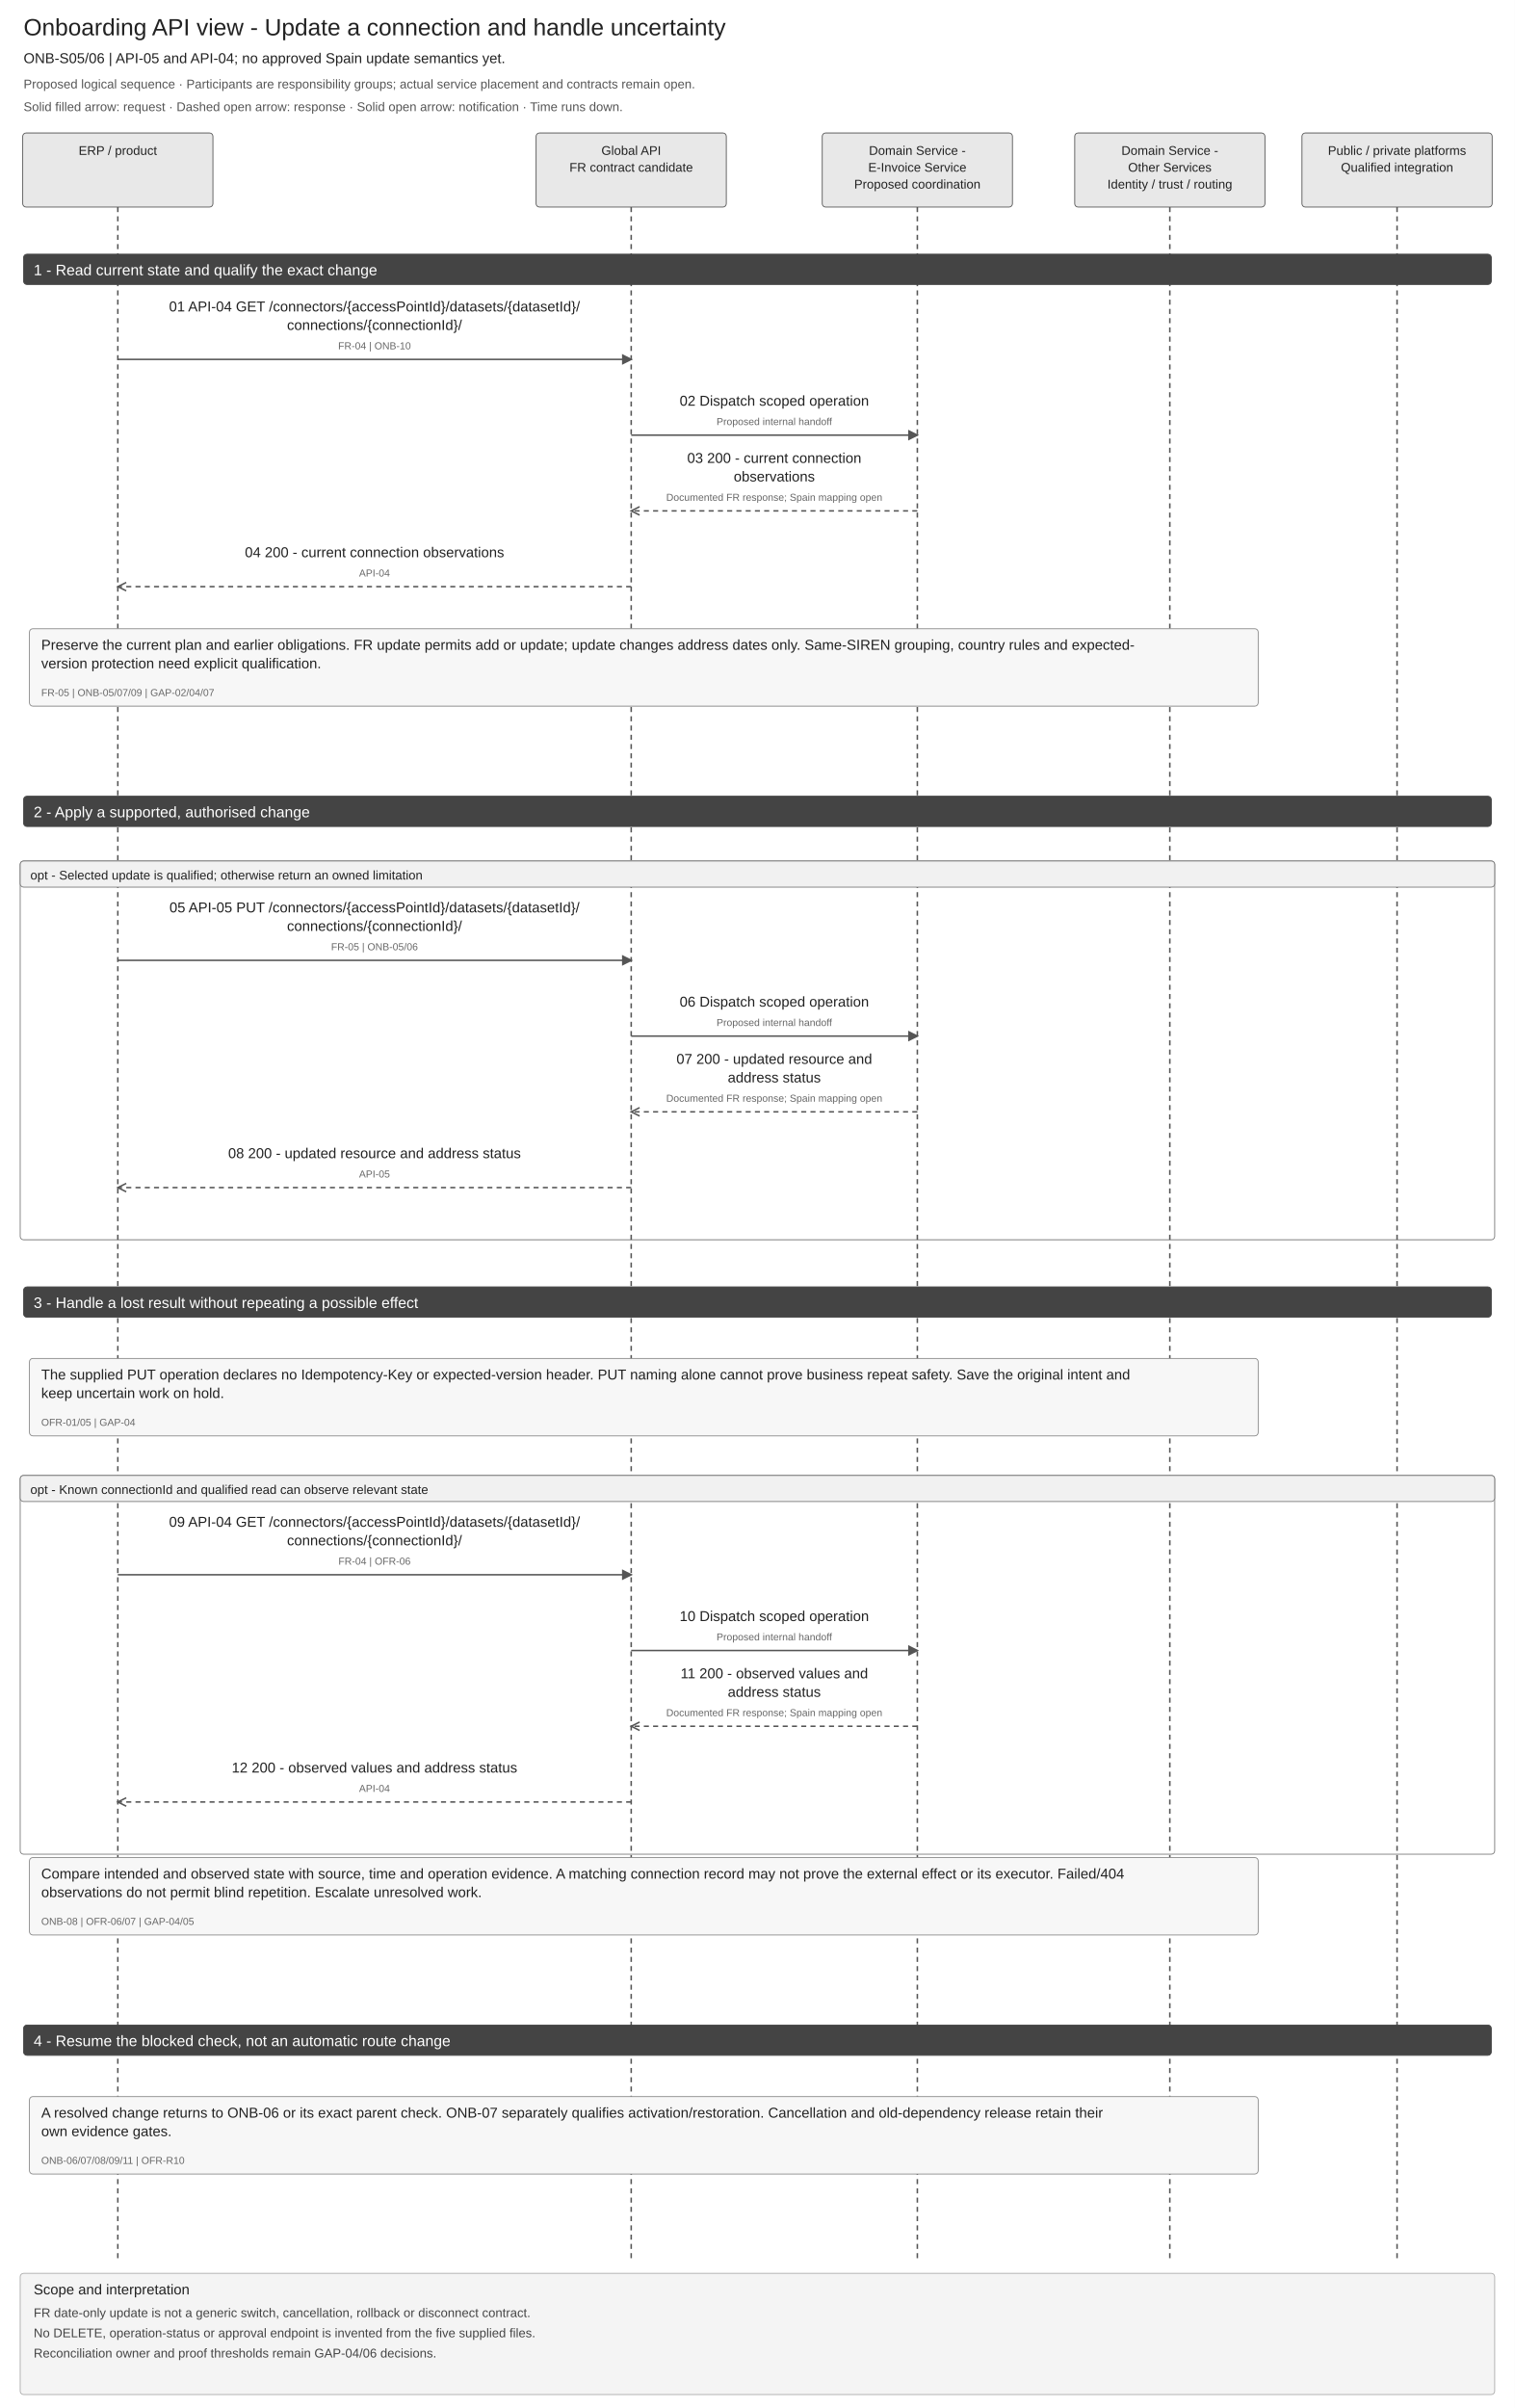
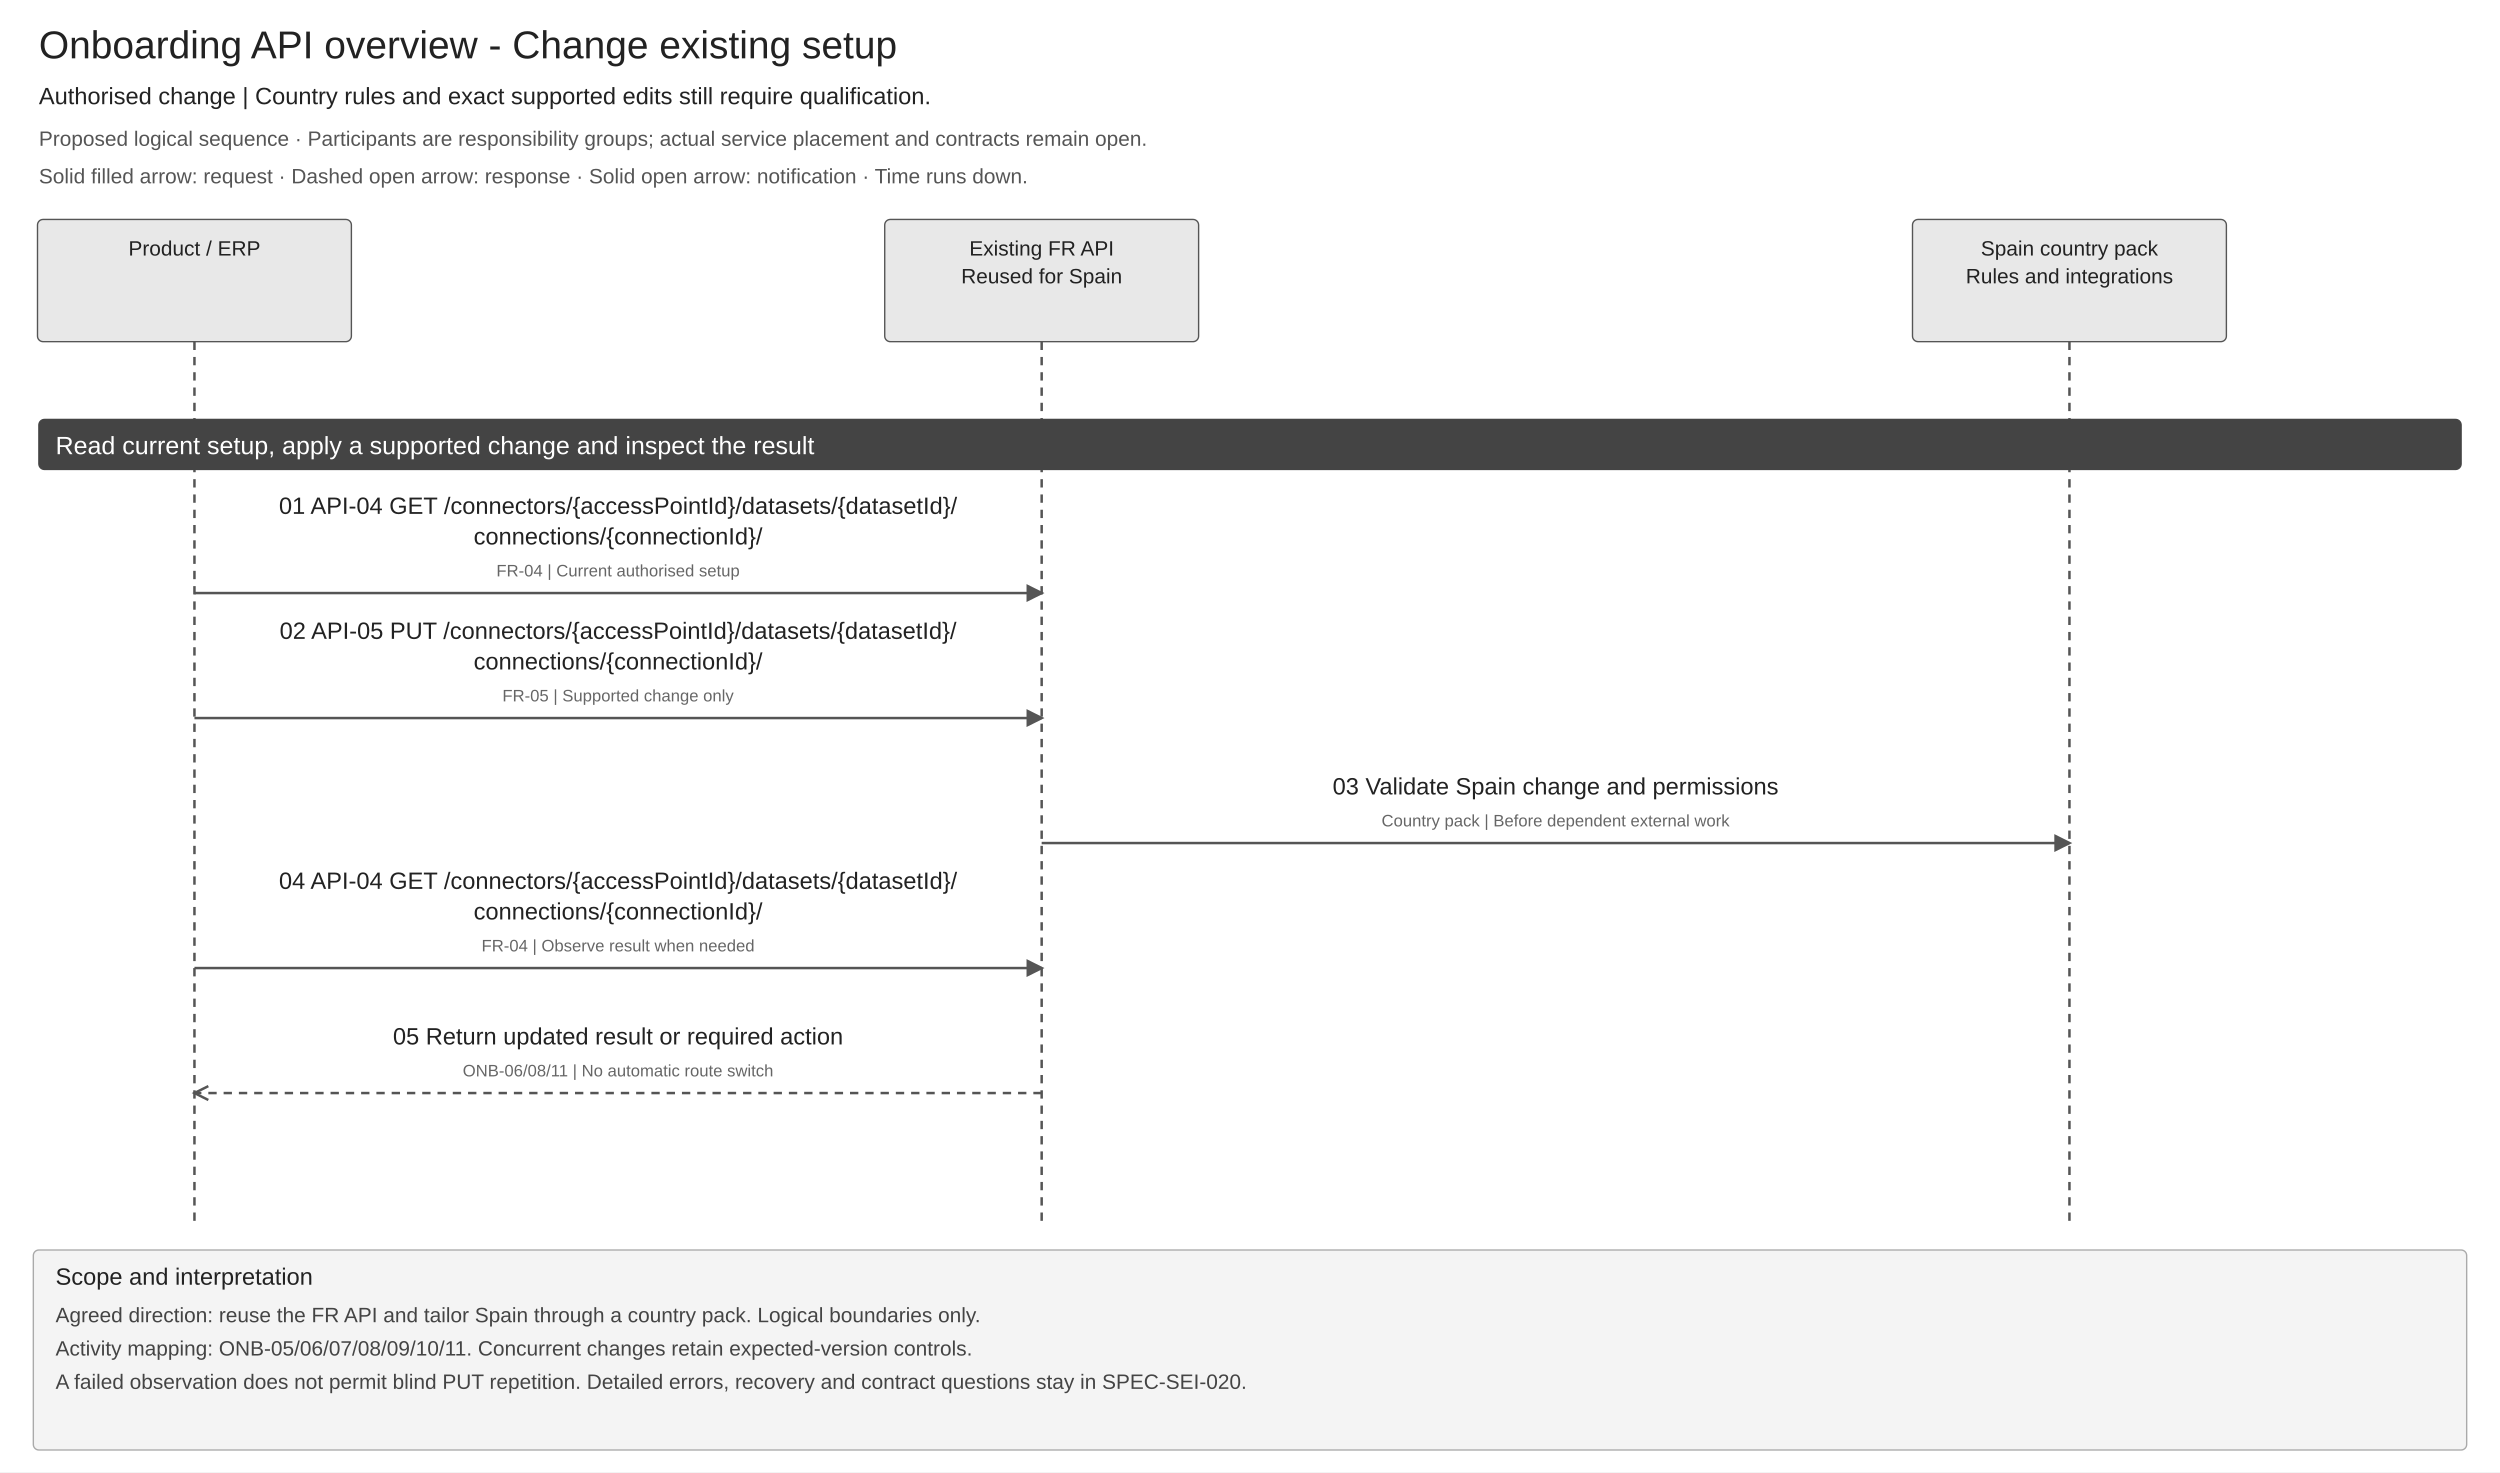
- <svg xmlns="http://www.w3.org/2000/svg" width="1800" height="2861" viewBox="0 0 1800 2861" role="img" aria-label="Onboarding API view - Update a connection and handle uncertainty">
-   <rect width="1800" height="2861" fill="white" />
-   <text x="28" y="42" font-family="Arial, sans-serif" font-size="28" fill="#222222" text-anchor="start">Onboarding API view - Update a connection and handle uncertainty</text>
-   <text x="28" y="75" font-family="Arial, sans-serif" font-size="17" fill="#222222" text-anchor="start">ONB-S05/06 | API-05 and API-04; no approved Spain update semantics yet.</text>
+ <svg xmlns="http://www.w3.org/2000/svg" width="1800" height="1060" viewBox="0 0 1800 1060" role="img" aria-label="Onboarding API overview - Change existing setup">
+   <rect width="1800" height="1060" fill="white" />
+   <text x="28" y="42" font-family="Arial, sans-serif" font-size="28" fill="#222222" text-anchor="start">Onboarding API overview - Change existing setup</text>
+   <text x="28" y="75" font-family="Arial, sans-serif" font-size="17" fill="#222222" text-anchor="start">Authorised change | Country rules and exact supported edits still require qualification.</text>
  <text x="28" y="105" font-family="Arial, sans-serif" font-size="15" fill="#555555" text-anchor="start">Proposed logical sequence · Participants are responsibility groups; actual service placement and contracts remain open.</text>
  <text x="28" y="132" font-family="Arial, sans-serif" font-size="15" fill="#555555" text-anchor="start">Solid filled arrow: request · Dashed open arrow: response · Solid open arrow: notification · Time runs down.</text>
-   <rect x="24" y="1023" width="1752" height="450" fill="none" stroke="#777777" rx="4" />
-   <rect x="24" y="1753" width="1752" height="450" fill="none" stroke="#777777" rx="4" />
-   <path d="M 140,246 L 140,2683" fill="none" stroke="#555555" stroke-width="1.8" stroke-dasharray="6 5" />
+   <path d="M 140,246 L 140,882" fill="none" stroke="#555555" stroke-width="1.8" stroke-dasharray="6 5" />
  <rect x="27" y="158" width="226" height="88" fill="#e8e8e8" stroke="#555555" rx="4" />
-   <text x="140" y="184" font-family="Arial, sans-serif" font-size="15" fill="#222222" text-anchor="middle">ERP / product</text>
-   <path d="M 750,246 L 750,2683" fill="none" stroke="#555555" stroke-width="1.8" stroke-dasharray="6 5" />
+   <text x="140" y="184" font-family="Arial, sans-serif" font-size="15" fill="#222222" text-anchor="middle">Product / ERP</text>
+   <path d="M 750,246 L 750,882" fill="none" stroke="#555555" stroke-width="1.8" stroke-dasharray="6 5" />
  <rect x="637" y="158" width="226" height="88" fill="#e8e8e8" stroke="#555555" rx="4" />
-   <text x="750" y="184" font-family="Arial, sans-serif" font-size="15" fill="#222222" text-anchor="middle">Global API</text>
-   <text x="750" y="204" font-family="Arial, sans-serif" font-size="15" fill="#222222" text-anchor="middle">FR contract candidate</text>
-   <path d="M 1090,246 L 1090,2683" fill="none" stroke="#555555" stroke-width="1.8" stroke-dasharray="6 5" />
-   <rect x="977" y="158" width="226" height="88" fill="#e8e8e8" stroke="#555555" rx="4" />
-   <text x="1090" y="184" font-family="Arial, sans-serif" font-size="15" fill="#222222" text-anchor="middle">Domain Service -</text>
-   <text x="1090" y="204" font-family="Arial, sans-serif" font-size="15" fill="#222222" text-anchor="middle">E-Invoice Service</text>
-   <text x="1090" y="224" font-family="Arial, sans-serif" font-size="15" fill="#222222" text-anchor="middle">Proposed coordination</text>
-   <path d="M 1390,246 L 1390,2683" fill="none" stroke="#555555" stroke-width="1.8" stroke-dasharray="6 5" />
-   <rect x="1277" y="158" width="226" height="88" fill="#e8e8e8" stroke="#555555" rx="4" />
-   <text x="1390" y="184" font-family="Arial, sans-serif" font-size="15" fill="#222222" text-anchor="middle">Domain Service -</text>
-   <text x="1390" y="204" font-family="Arial, sans-serif" font-size="15" fill="#222222" text-anchor="middle">Other Services</text>
-   <text x="1390" y="224" font-family="Arial, sans-serif" font-size="15" fill="#222222" text-anchor="middle">Identity / trust / routing</text>
-   <path d="M 1660,246 L 1660,2683" fill="none" stroke="#555555" stroke-width="1.8" stroke-dasharray="6 5" />
-   <rect x="1547" y="158" width="226" height="88" fill="#e8e8e8" stroke="#555555" rx="4" />
-   <text x="1660" y="184" font-family="Arial, sans-serif" font-size="15" fill="#222222" text-anchor="middle">Public / private platforms</text>
-   <text x="1660" y="204" font-family="Arial, sans-serif" font-size="15" fill="#222222" text-anchor="middle">Qualified integration</text>
-   <rect x="24" y="1023" width="1752" height="31" fill="#f1f1f1" stroke="#777777" rx="4" />
-   <text x="36" y="1045" font-family="Arial, sans-serif" font-size="15" fill="#222222" text-anchor="start">opt - Selected update is qualified; otherwise return an owned limitation</text>
-   <rect x="24" y="1753" width="1752" height="31" fill="#f1f1f1" stroke="#777777" rx="4" />
-   <text x="36" y="1775" font-family="Arial, sans-serif" font-size="15" fill="#222222" text-anchor="start">opt - Known connectionId and qualified read can observe relevant state</text>
+   <text x="750" y="184" font-family="Arial, sans-serif" font-size="15" fill="#222222" text-anchor="middle">Existing FR API</text>
+   <text x="750" y="204" font-family="Arial, sans-serif" font-size="15" fill="#222222" text-anchor="middle">Reused for Spain</text>
+   <path d="M 1490,246 L 1490,882" fill="none" stroke="#555555" stroke-width="1.8" stroke-dasharray="6 5" />
+   <rect x="1377" y="158" width="226" height="88" fill="#e8e8e8" stroke="#555555" rx="4" />
+   <text x="1490" y="184" font-family="Arial, sans-serif" font-size="15" fill="#222222" text-anchor="middle">Spain country pack</text>
+   <text x="1490" y="204" font-family="Arial, sans-serif" font-size="15" fill="#222222" text-anchor="middle">Rules and integrations</text>
  <rect x="28" y="302" width="1744" height="36" fill="#444444" stroke="#444444" rx="4" />
-   <text x="40" y="327" font-family="Arial, sans-serif" font-size="18" fill="#ffffff" text-anchor="start">1 - Read current state and qualify the exact change</text>
-   <rect x="35" y="747" width="1460" height="92" fill="#f7f7f7" stroke="#888888" rx="4" />
-   <text x="49" y="772" font-family="Arial, sans-serif" font-size="17" fill="#222222" text-anchor="start">Preserve the current plan and earlier obligations. FR update permits add or update; update changes address dates only. Same-SIREN grouping, country rules and expected-</text>
-   <text x="49" y="794" font-family="Arial, sans-serif" font-size="17" fill="#222222" text-anchor="start">version protection need explicit qualification.</text>
-   <text x="49" y="827" font-family="Arial, sans-serif" font-size="12" fill="#666666" text-anchor="start">FR-05 | ONB-05/07/09 | GAP-02/04/07</text>
-   <rect x="28" y="946" width="1744" height="36" fill="#444444" stroke="#444444" rx="4" />
-   <text x="40" y="971" font-family="Arial, sans-serif" font-size="18" fill="#ffffff" text-anchor="start">2 - Apply a supported, authorised change</text>
-   <rect x="28" y="1529" width="1744" height="36" fill="#444444" stroke="#444444" rx="4" />
-   <text x="40" y="1554" font-family="Arial, sans-serif" font-size="18" fill="#ffffff" text-anchor="start">3 - Handle a lost result without repeating a possible effect</text>
-   <rect x="35" y="1614" width="1460" height="92" fill="#f7f7f7" stroke="#888888" rx="4" />
-   <text x="49" y="1639" font-family="Arial, sans-serif" font-size="17" fill="#222222" text-anchor="start">The supplied PUT operation declares no Idempotency-Key or expected-version header. PUT naming alone cannot prove business repeat safety. Save the original intent and</text>
-   <text x="49" y="1661" font-family="Arial, sans-serif" font-size="17" fill="#222222" text-anchor="start">keep uncertain work on hold.</text>
-   <text x="49" y="1694" font-family="Arial, sans-serif" font-size="12" fill="#666666" text-anchor="start">OFR-01/05 | GAP-04</text>
-   <rect x="35" y="2207" width="1460" height="92" fill="#f7f7f7" stroke="#888888" rx="4" />
-   <text x="49" y="2232" font-family="Arial, sans-serif" font-size="17" fill="#222222" text-anchor="start">Compare intended and observed state with source, time and operation evidence. A matching connection record may not prove the external effect or its executor. Failed/404</text>
-   <text x="49" y="2254" font-family="Arial, sans-serif" font-size="17" fill="#222222" text-anchor="start">observations do not permit blind repetition. Escalate unresolved work.</text>
-   <text x="49" y="2287" font-family="Arial, sans-serif" font-size="12" fill="#666666" text-anchor="start">ONB-08 | OFR-06/07 | GAP-04/05</text>
-   <rect x="28" y="2406" width="1744" height="36" fill="#444444" stroke="#444444" rx="4" />
-   <text x="40" y="2431" font-family="Arial, sans-serif" font-size="18" fill="#ffffff" text-anchor="start">4 - Resume the blocked check, not an automatic route change</text>
-   <rect x="35" y="2491" width="1460" height="92" fill="#f7f7f7" stroke="#888888" rx="4" />
-   <text x="49" y="2516" font-family="Arial, sans-serif" font-size="17" fill="#222222" text-anchor="start">A resolved change returns to ONB-06 or its exact parent check. ONB-07 separately qualifies activation/restoration. Cancellation and old-dependency release retain their</text>
-   <text x="49" y="2538" font-family="Arial, sans-serif" font-size="17" fill="#222222" text-anchor="start">own evidence gates.</text>
-   <text x="49" y="2571" font-family="Arial, sans-serif" font-size="12" fill="#666666" text-anchor="start">ONB-06/07/08/09/11 | OFR-R10</text>
+   <text x="40" y="327" font-family="Arial, sans-serif" font-size="18" fill="#ffffff" text-anchor="start">Read current setup, apply a supported change and inspect the result</text>
  <rect x="148" y="352" width="594" height="65" fill="white" stroke="none" rx="4" />
  <text x="445.0" y="370" font-family="Arial, sans-serif" font-size="17" fill="#222222" text-anchor="middle">01  API-04 GET /connectors/{accessPointId}/datasets/{datasetId}/</text>
  <text x="445.0" y="392" font-family="Arial, sans-serif" font-size="17" fill="#222222" text-anchor="middle">connections/{connectionId}/</text>
-   <text x="445.0" y="415" font-family="Arial, sans-serif" font-size="12" fill="#666666" text-anchor="middle">FR-04 | ONB-10</text>
+   <text x="445.0" y="415" font-family="Arial, sans-serif" font-size="12" fill="#666666" text-anchor="middle">FR-04 | Current authorised setup</text>
  <path d="M 140,427 L 750,427" fill="none" stroke="#555555" stroke-width="1.8" />
  <path d="M 740.0,422.0 L 750,427 L 740.0,432.0 Z" fill="#555555" stroke="#555555" stroke-width="1.8" />
-   <rect x="758" y="464" width="324" height="43" fill="white" stroke="none" rx="4" />
-   <text x="920.0" y="482" font-family="Arial, sans-serif" font-size="17" fill="#222222" text-anchor="middle">02  Dispatch scoped operation</text>
-   <text x="920.0" y="505" font-family="Arial, sans-serif" font-size="12" fill="#666666" text-anchor="middle">Proposed internal handoff</text>
-   <path d="M 750,517 L 1090,517" fill="none" stroke="#555555" stroke-width="1.8" />
-   <path d="M 1080.0,512.0 L 1090,517 L 1080.0,522.0 Z" fill="#555555" stroke="#555555" stroke-width="1.8" />
-   <rect x="758" y="532" width="324" height="65" fill="white" stroke="none" rx="4" />
-   <text x="920.0" y="550" font-family="Arial, sans-serif" font-size="17" fill="#222222" text-anchor="middle">03  200 - current connection</text>
-   <text x="920.0" y="572" font-family="Arial, sans-serif" font-size="17" fill="#222222" text-anchor="middle">observations</text>
-   <text x="920.0" y="595" font-family="Arial, sans-serif" font-size="12" fill="#666666" text-anchor="middle">Documented FR response; Spain mapping open</text>
-   <path d="M 1090,607 L 750,607" fill="none" stroke="#555555" stroke-width="1.8" stroke-dasharray="6 5" />
-   <path d="M 760.0,612.0 L 750,607 L 760.0,602.0" fill="none" stroke="#555555" stroke-width="1.8" />
-   <rect x="148" y="644" width="594" height="43" fill="white" stroke="none" rx="4" />
-   <text x="445.0" y="662" font-family="Arial, sans-serif" font-size="17" fill="#222222" text-anchor="middle">04  200 - current connection observations</text>
-   <text x="445.0" y="685" font-family="Arial, sans-serif" font-size="12" fill="#666666" text-anchor="middle">API-04</text>
-   <path d="M 750,697 L 140,697" fill="none" stroke="#555555" stroke-width="1.8" stroke-dasharray="6 5" />
-   <path d="M 150.0,702.0 L 140,697 L 150.0,692.0" fill="none" stroke="#555555" stroke-width="1.8" />
-   <rect x="148" y="1066" width="594" height="65" fill="white" stroke="none" rx="4" />
-   <text x="445.0" y="1084" font-family="Arial, sans-serif" font-size="17" fill="#222222" text-anchor="middle">05  API-05 PUT /connectors/{accessPointId}/datasets/{datasetId}/</text>
-   <text x="445.0" y="1106" font-family="Arial, sans-serif" font-size="17" fill="#222222" text-anchor="middle">connections/{connectionId}/</text>
-   <text x="445.0" y="1129" font-family="Arial, sans-serif" font-size="12" fill="#666666" text-anchor="middle">FR-05 | ONB-05/06</text>
-   <path d="M 140,1141 L 750,1141" fill="none" stroke="#555555" stroke-width="1.8" />
-   <path d="M 740.0,1136.0 L 750,1141 L 740.0,1146.0 Z" fill="#555555" stroke="#555555" stroke-width="1.8" />
-   <rect x="758" y="1178" width="324" height="43" fill="white" stroke="none" rx="4" />
-   <text x="920.0" y="1196" font-family="Arial, sans-serif" font-size="17" fill="#222222" text-anchor="middle">06  Dispatch scoped operation</text>
-   <text x="920.0" y="1219" font-family="Arial, sans-serif" font-size="12" fill="#666666" text-anchor="middle">Proposed internal handoff</text>
-   <path d="M 750,1231 L 1090,1231" fill="none" stroke="#555555" stroke-width="1.8" />
-   <path d="M 1080.0,1226.0 L 1090,1231 L 1080.0,1236.0 Z" fill="#555555" stroke="#555555" stroke-width="1.8" />
-   <rect x="758" y="1246" width="324" height="65" fill="white" stroke="none" rx="4" />
-   <text x="920.0" y="1264" font-family="Arial, sans-serif" font-size="17" fill="#222222" text-anchor="middle">07  200 - updated resource and</text>
-   <text x="920.0" y="1286" font-family="Arial, sans-serif" font-size="17" fill="#222222" text-anchor="middle">address status</text>
-   <text x="920.0" y="1309" font-family="Arial, sans-serif" font-size="12" fill="#666666" text-anchor="middle">Documented FR response; Spain mapping open</text>
-   <path d="M 1090,1321 L 750,1321" fill="none" stroke="#555555" stroke-width="1.8" stroke-dasharray="6 5" />
-   <path d="M 760.0,1326.0 L 750,1321 L 760.0,1316.0" fill="none" stroke="#555555" stroke-width="1.8" />
-   <rect x="148" y="1358" width="594" height="43" fill="white" stroke="none" rx="4" />
-   <text x="445.0" y="1376" font-family="Arial, sans-serif" font-size="17" fill="#222222" text-anchor="middle">08  200 - updated resource and address status</text>
-   <text x="445.0" y="1399" font-family="Arial, sans-serif" font-size="12" fill="#666666" text-anchor="middle">API-05</text>
-   <path d="M 750,1411 L 140,1411" fill="none" stroke="#555555" stroke-width="1.8" stroke-dasharray="6 5" />
-   <path d="M 150.0,1416.0 L 140,1411 L 150.0,1406.0" fill="none" stroke="#555555" stroke-width="1.8" />
-   <rect x="148" y="1796" width="594" height="65" fill="white" stroke="none" rx="4" />
-   <text x="445.0" y="1814" font-family="Arial, sans-serif" font-size="17" fill="#222222" text-anchor="middle">09  API-04 GET /connectors/{accessPointId}/datasets/{datasetId}/</text>
-   <text x="445.0" y="1836" font-family="Arial, sans-serif" font-size="17" fill="#222222" text-anchor="middle">connections/{connectionId}/</text>
-   <text x="445.0" y="1859" font-family="Arial, sans-serif" font-size="12" fill="#666666" text-anchor="middle">FR-04 | OFR-06</text>
-   <path d="M 140,1871 L 750,1871" fill="none" stroke="#555555" stroke-width="1.8" />
-   <path d="M 740.0,1866.0 L 750,1871 L 740.0,1876.0 Z" fill="#555555" stroke="#555555" stroke-width="1.8" />
-   <rect x="758" y="1908" width="324" height="43" fill="white" stroke="none" rx="4" />
-   <text x="920.0" y="1926" font-family="Arial, sans-serif" font-size="17" fill="#222222" text-anchor="middle">10  Dispatch scoped operation</text>
-   <text x="920.0" y="1949" font-family="Arial, sans-serif" font-size="12" fill="#666666" text-anchor="middle">Proposed internal handoff</text>
-   <path d="M 750,1961 L 1090,1961" fill="none" stroke="#555555" stroke-width="1.8" />
-   <path d="M 1080.0,1956.0 L 1090,1961 L 1080.0,1966.0 Z" fill="#555555" stroke="#555555" stroke-width="1.8" />
-   <rect x="758" y="1976" width="324" height="65" fill="white" stroke="none" rx="4" />
-   <text x="920.0" y="1994" font-family="Arial, sans-serif" font-size="17" fill="#222222" text-anchor="middle">11  200 - observed values and</text>
-   <text x="920.0" y="2016" font-family="Arial, sans-serif" font-size="17" fill="#222222" text-anchor="middle">address status</text>
-   <text x="920.0" y="2039" font-family="Arial, sans-serif" font-size="12" fill="#666666" text-anchor="middle">Documented FR response; Spain mapping open</text>
-   <path d="M 1090,2051 L 750,2051" fill="none" stroke="#555555" stroke-width="1.8" stroke-dasharray="6 5" />
-   <path d="M 760.0,2056.0 L 750,2051 L 760.0,2046.0" fill="none" stroke="#555555" stroke-width="1.8" />
-   <rect x="148" y="2088" width="594" height="43" fill="white" stroke="none" rx="4" />
-   <text x="445.0" y="2106" font-family="Arial, sans-serif" font-size="17" fill="#222222" text-anchor="middle">12  200 - observed values and address status</text>
-   <text x="445.0" y="2129" font-family="Arial, sans-serif" font-size="12" fill="#666666" text-anchor="middle">API-04</text>
-   <path d="M 750,2141 L 140,2141" fill="none" stroke="#555555" stroke-width="1.8" stroke-dasharray="6 5" />
-   <path d="M 150.0,2146.0 L 140,2141 L 150.0,2136.0" fill="none" stroke="#555555" stroke-width="1.8" />
-   <rect x="24" y="2701" width="1752" height="144" fill="#f4f4f4" stroke="#aaaaaa" rx="4" />
-   <text x="40" y="2726" font-family="Arial, sans-serif" font-size="17" fill="#222222" text-anchor="start">Scope and interpretation</text>
-   <text x="40" y="2753" font-family="Arial, sans-serif" font-size="15" fill="#444444" text-anchor="start">FR date-only update is not a generic switch, cancellation, rollback or disconnect contract.</text>
-   <text x="40" y="2777" font-family="Arial, sans-serif" font-size="15" fill="#444444" text-anchor="start">No DELETE, operation-status or approval endpoint is invented from the five supplied files.</text>
-   <text x="40" y="2801" font-family="Arial, sans-serif" font-size="15" fill="#444444" text-anchor="start">Reconciliation owner and proof thresholds remain GAP-04/06 decisions.</text>
+   <rect x="148" y="442" width="594" height="65" fill="white" stroke="none" rx="4" />
+   <text x="445.0" y="460" font-family="Arial, sans-serif" font-size="17" fill="#222222" text-anchor="middle">02  API-05 PUT /connectors/{accessPointId}/datasets/{datasetId}/</text>
+   <text x="445.0" y="482" font-family="Arial, sans-serif" font-size="17" fill="#222222" text-anchor="middle">connections/{connectionId}/</text>
+   <text x="445.0" y="505" font-family="Arial, sans-serif" font-size="12" fill="#666666" text-anchor="middle">FR-05 | Supported change only</text>
+   <path d="M 140,517 L 750,517" fill="none" stroke="#555555" stroke-width="1.8" />
+   <path d="M 740.0,512.0 L 750,517 L 740.0,522.0 Z" fill="#555555" stroke="#555555" stroke-width="1.8" />
+   <rect x="758" y="554" width="724" height="43" fill="white" stroke="none" rx="4" />
+   <text x="1120.0" y="572" font-family="Arial, sans-serif" font-size="17" fill="#222222" text-anchor="middle">03  Validate Spain change and permissions</text>
+   <text x="1120.0" y="595" font-family="Arial, sans-serif" font-size="12" fill="#666666" text-anchor="middle">Country pack | Before dependent external work</text>
+   <path d="M 750,607 L 1490,607" fill="none" stroke="#555555" stroke-width="1.8" />
+   <path d="M 1480.0,602.0 L 1490,607 L 1480.0,612.0 Z" fill="#555555" stroke="#555555" stroke-width="1.8" />
+   <rect x="148" y="622" width="594" height="65" fill="white" stroke="none" rx="4" />
+   <text x="445.0" y="640" font-family="Arial, sans-serif" font-size="17" fill="#222222" text-anchor="middle">04  API-04 GET /connectors/{accessPointId}/datasets/{datasetId}/</text>
+   <text x="445.0" y="662" font-family="Arial, sans-serif" font-size="17" fill="#222222" text-anchor="middle">connections/{connectionId}/</text>
+   <text x="445.0" y="685" font-family="Arial, sans-serif" font-size="12" fill="#666666" text-anchor="middle">FR-04 | Observe result when needed</text>
+   <path d="M 140,697 L 750,697" fill="none" stroke="#555555" stroke-width="1.8" />
+   <path d="M 740.0,692.0 L 750,697 L 740.0,702.0 Z" fill="#555555" stroke="#555555" stroke-width="1.8" />
+   <rect x="148" y="734" width="594" height="43" fill="white" stroke="none" rx="4" />
+   <text x="445.0" y="752" font-family="Arial, sans-serif" font-size="17" fill="#222222" text-anchor="middle">05  Return updated result or required action</text>
+   <text x="445.0" y="775" font-family="Arial, sans-serif" font-size="12" fill="#666666" text-anchor="middle">ONB-06/08/11 | No automatic route switch</text>
+   <path d="M 750,787 L 140,787" fill="none" stroke="#555555" stroke-width="1.8" stroke-dasharray="6 5" />
+   <path d="M 150.0,792.0 L 140,787 L 150.0,782.0" fill="none" stroke="#555555" stroke-width="1.8" />
+   <rect x="24" y="900" width="1752" height="144" fill="#f4f4f4" stroke="#aaaaaa" rx="4" />
+   <text x="40" y="925" font-family="Arial, sans-serif" font-size="17" fill="#222222" text-anchor="start">Scope and interpretation</text>
+   <text x="40" y="952" font-family="Arial, sans-serif" font-size="15" fill="#444444" text-anchor="start">Agreed direction: reuse the FR API and tailor Spain through a country pack. Logical boundaries only.</text>
+   <text x="40" y="976" font-family="Arial, sans-serif" font-size="15" fill="#444444" text-anchor="start">Activity mapping: ONB-05/06/07/08/09/10/11. Concurrent changes retain expected-version controls.</text>
+   <text x="40" y="1000" font-family="Arial, sans-serif" font-size="15" fill="#444444" text-anchor="start">A failed observation does not permit blind PUT repetition. Detailed errors, recovery and contract questions stay in SPEC-SEI-020.</text>
</svg>
